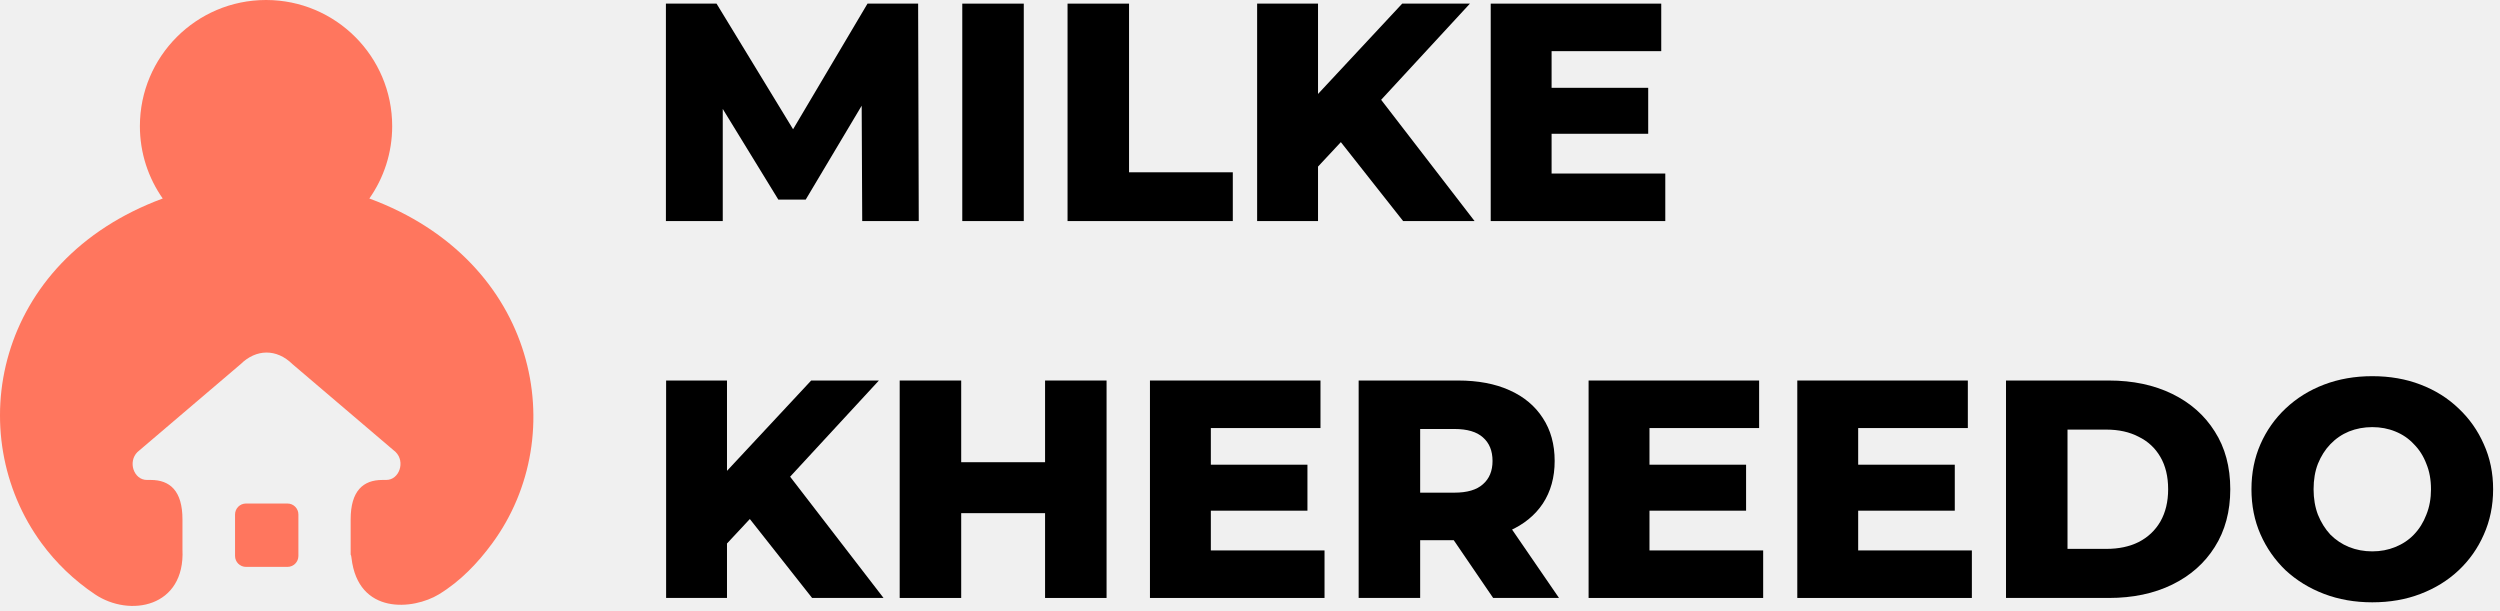
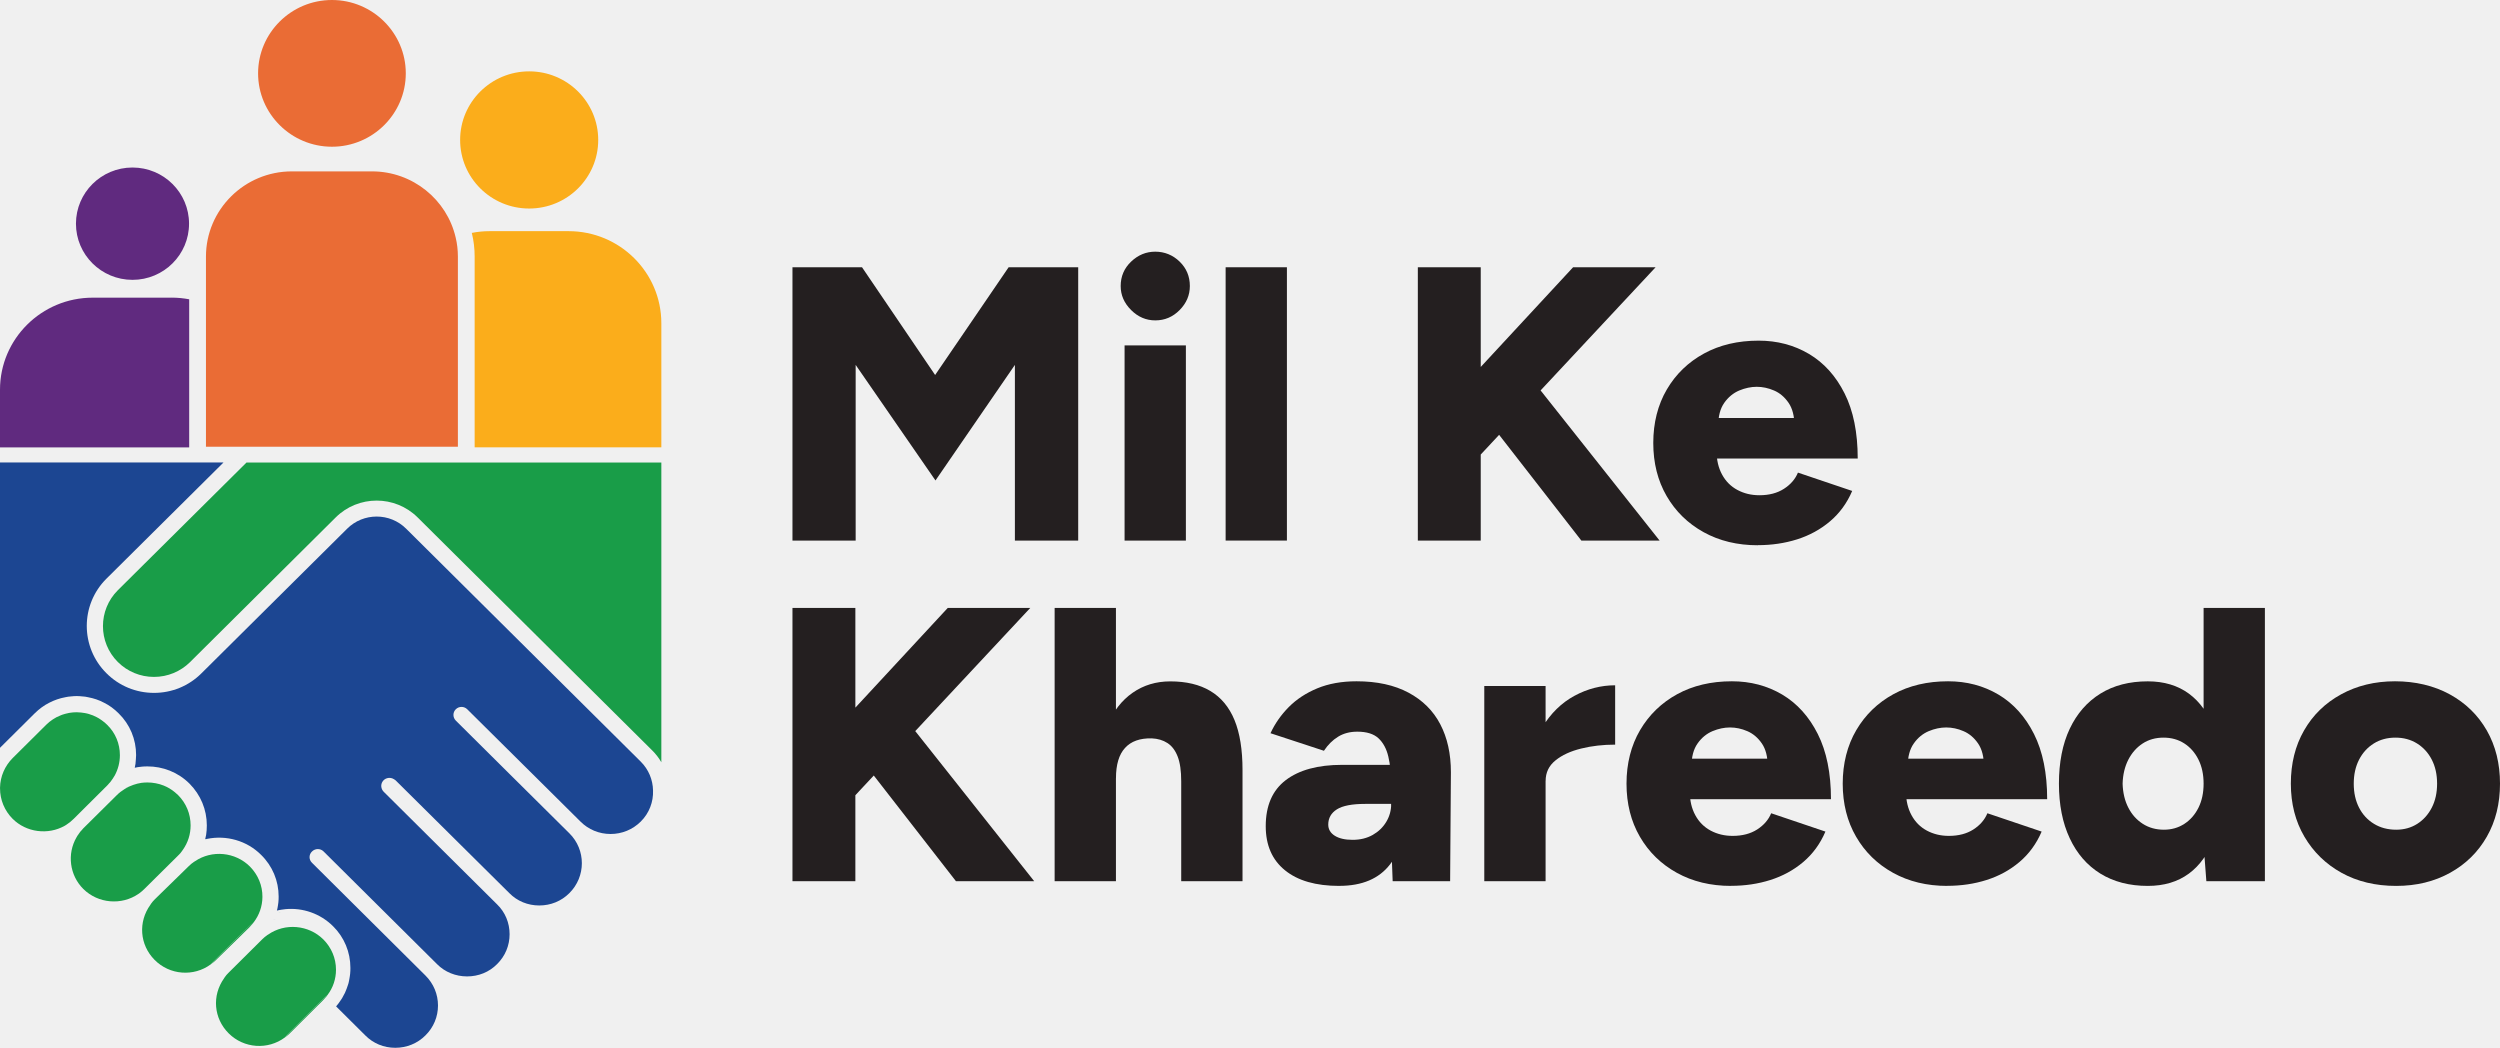
- <svg xmlns="http://www.w3.org/2000/svg" width="217" height="53" viewBox="0 0 217 53" fill="none">
-   <path d="M32.06 17.23C33.308 15.452 34.042 13.287 34.042 10.95C34.042 4.903 29.14 0 23.092 0C17.045 0 12.143 4.903 12.143 10.95C12.143 13.287 12.877 15.451 14.125 17.23C-0.504 22.63 -3.333 37.716 3.622 47.169C4.857 48.848 6.4 50.349 8.241 51.586C11.249 53.607 16.078 52.73 15.838 47.7V45.082C15.838 42.596 14.744 41.66 13.089 41.66H12.753C11.61 41.66 11.076 40.079 11.934 39.234L20.891 31.605C22.231 30.288 24.003 30.247 25.384 31.605L34.341 39.234C35.199 40.079 34.664 41.66 33.521 41.66H33.185C31.53 41.66 30.437 42.596 30.437 45.082C30.437 49.499 30.415 47.611 30.51 48.432C31.081 53.391 35.863 52.95 38.1 51.586C39.993 50.431 41.485 48.847 42.719 47.169C49.675 37.716 46.688 22.63 32.06 17.23Z" fill="#FF765E" />
-   <path d="M25.901 48.258C25.901 48.781 25.477 49.206 24.953 49.206H21.351C20.827 49.206 20.402 48.781 20.402 48.258V44.655C20.402 44.131 20.827 43.706 21.351 43.706H24.953C25.477 43.706 25.901 44.131 25.901 44.655V48.258Z" fill="#FF765E" />
-   <path d="M57.801 19.189V0.315H62.196L70.015 13.149H67.696L75.299 0.315H79.694L79.748 19.189H74.841L74.787 7.783H75.623L69.934 17.328H67.561L61.71 7.783H62.735V19.189H57.801Z" fill="black" />
-   <path d="M83.526 19.189V0.315H88.864V19.189H83.526Z" fill="black" />
-   <path d="M92.663 19.189V0.315H98.001V14.955H107.007V19.189H92.663Z" fill="black" />
-   <path d="M113.892 15.009L113.595 9.024L121.711 0.315H127.589L119.5 9.078L116.534 12.178L113.892 15.009ZM109.119 19.189V0.315H114.404V19.189H109.119ZM121.792 19.189L115.644 11.396L119.122 7.675L127.993 19.189H121.792Z" fill="black" />
-   <path d="M134.301 7.622H143.064V11.612H134.301V7.622ZM134.678 15.063H144.547V19.189H129.394V0.315H144.196V4.44H134.678V15.063Z" fill="black" />
-   <path d="M62.591 47.724L62.294 41.738L70.41 33.029H76.288L68.199 41.792L65.233 44.893L62.591 47.724ZM57.819 51.903V33.029H63.103V51.903H57.819ZM70.491 51.903L64.344 44.111L67.822 40.39L76.692 51.903H70.491Z" fill="black" />
-   <path d="M90.712 33.029H96.05V51.903H90.712V33.029ZM83.432 51.903H78.093V33.029H83.432V51.903ZM91.089 44.542H83.054V40.12H91.089V44.542Z" fill="black" />
-   <path d="M104.723 40.336H113.486V44.327H104.723V40.336ZM105.101 47.778H114.969V51.903H99.816V33.029H114.618V37.155H105.101V47.778Z" fill="black" />
-   <path d="M117.931 51.903V33.029H126.559C128.285 33.029 129.768 33.308 131.008 33.865C132.266 34.422 133.237 35.231 133.92 36.292C134.603 37.334 134.945 38.575 134.945 40.013C134.945 41.433 134.603 42.664 133.92 43.706C133.237 44.731 132.266 45.522 131.008 46.079C129.768 46.618 128.285 46.888 126.559 46.888H120.897L123.27 44.65V51.903H117.931ZM129.606 51.903L124.915 45.028H130.604L135.322 51.903H129.606ZM123.27 45.216L120.897 42.763H126.236C127.35 42.763 128.177 42.52 128.716 42.035C129.274 41.55 129.552 40.875 129.552 40.013C129.552 39.132 129.274 38.449 128.716 37.963C128.177 37.478 127.35 37.236 126.236 37.236H120.897L123.27 34.782V45.216Z" fill="black" />
-   <path d="M142.797 40.336H151.56V44.327H142.797V40.336ZM143.175 47.778H153.043V51.903H137.89V33.029H152.692V37.155H143.175V47.778Z" fill="black" />
-   <path d="M160.913 40.336H169.675V44.327H160.913V40.336ZM161.29 47.778H171.158V51.903H156.005V33.029H170.808V37.155H161.29V47.778Z" fill="black" />
-   <path d="M174.121 51.903V33.029H183.046C185.131 33.029 186.964 33.416 188.546 34.189C190.128 34.962 191.359 36.049 192.24 37.451C193.139 38.853 193.588 40.525 193.588 42.466C193.588 44.389 193.139 46.061 192.24 47.481C191.359 48.883 190.128 49.971 188.546 50.744C186.964 51.517 185.131 51.903 183.046 51.903H174.121ZM179.46 47.643H182.83C183.908 47.643 184.843 47.445 185.634 47.05C186.443 46.636 187.072 46.043 187.521 45.27C187.971 44.479 188.195 43.545 188.195 42.466C188.195 41.37 187.971 40.435 187.521 39.662C187.072 38.889 186.443 38.305 185.634 37.91C184.843 37.496 183.908 37.289 182.83 37.289H179.46V47.643Z" fill="black" />
-   <path d="M205.914 52.281C204.405 52.281 203.012 52.038 201.735 51.553C200.459 51.067 199.345 50.384 198.392 49.503C197.457 48.605 196.729 47.562 196.208 46.376C195.687 45.189 195.426 43.886 195.426 42.466C195.426 41.046 195.687 39.743 196.208 38.557C196.729 37.37 197.457 36.337 198.392 35.456C199.345 34.557 200.459 33.865 201.735 33.38C203.012 32.895 204.405 32.652 205.914 32.652C207.442 32.652 208.835 32.895 210.094 33.38C211.37 33.865 212.475 34.557 213.41 35.456C214.345 36.337 215.073 37.37 215.594 38.557C216.133 39.743 216.403 41.046 216.403 42.466C216.403 43.886 216.133 45.198 215.594 46.403C215.073 47.589 214.345 48.623 213.41 49.503C212.475 50.384 211.37 51.067 210.094 51.553C208.835 52.038 207.442 52.281 205.914 52.281ZM205.914 47.859C206.633 47.859 207.299 47.733 207.91 47.481C208.539 47.23 209.078 46.87 209.527 46.403C209.995 45.917 210.354 45.342 210.606 44.677C210.876 44.012 211.01 43.275 211.01 42.466C211.01 41.639 210.876 40.902 210.606 40.255C210.354 39.59 209.995 39.024 209.527 38.557C209.078 38.071 208.539 37.703 207.91 37.451C207.299 37.2 206.633 37.074 205.914 37.074C205.195 37.074 204.521 37.2 203.892 37.451C203.281 37.703 202.742 38.071 202.275 38.557C201.825 39.024 201.466 39.59 201.196 40.255C200.944 40.902 200.819 41.639 200.819 42.466C200.819 43.275 200.944 44.012 201.196 44.677C201.466 45.342 201.825 45.917 202.275 46.403C202.742 46.87 203.281 47.23 203.892 47.481C204.521 47.733 205.195 47.859 205.914 47.859Z" fill="black" />
+ <svg xmlns="http://www.w3.org/2000/svg" width="136" height="57" viewBox="0 0 136 57" fill="none">
+   <path d="M7.208 15.224C8.907 15.224 10.284 13.856 10.284 12.168C10.284 10.481 8.907 9.113 7.208 9.113C5.509 9.113 4.132 10.481 4.132 12.168C4.132 13.856 5.509 15.224 7.208 15.224Z" fill="#602A7F" />
+   <path d="M28.787 11.344C30.861 11.344 32.543 9.673 32.543 7.613C32.543 5.553 30.861 3.882 28.787 3.882C26.713 3.882 25.031 5.553 25.031 7.613C25.031 9.673 26.713 11.344 28.787 11.344Z" fill="#FBAD1B" />
+   <path d="M9.335 16.191C9.664 16.191 9.981 16.223 10.292 16.282V24.338H0V21.201C0 18.436 2.26 16.193 5.045 16.193H9.335V16.191Z" fill="#602A7F" />
+   <path d="M35.977 17.585V24.336H25.821V13.962C25.821 13.516 25.769 13.084 25.666 12.67C25.981 12.607 26.306 12.575 26.64 12.575H30.932C33.716 12.575 35.977 14.819 35.977 17.585Z" fill="#FBAD1B" />
+   <path d="M22.075 3.99C22.075 6.19 20.273 7.982 18.058 7.982C15.842 7.982 14.04 6.19 14.04 3.99C14.04 1.789 15.842 0 18.058 0C20.273 0 22.075 1.792 22.075 3.99Z" fill="#EA6C35" />
+   <path d="M24.909 13.96V24.303H11.204V13.96C11.204 11.404 13.3 9.323 15.875 9.323H20.235C22.453 9.323 24.316 10.865 24.789 12.923C24.869 13.254 24.909 13.605 24.909 13.96Z" fill="#EA6C35" />
+   <path d="M14.89 50.046C14.93 50.032 14.97 50.02 15.005 50.011C14.965 50.025 14.93 50.036 14.89 50.05V50.046Z" fill="#1C4692" />
+   <path d="M35.525 43.001C35.549 43.615 35.323 44.231 34.857 44.694C34.415 45.131 33.834 45.369 33.216 45.369C32.597 45.369 32.016 45.131 31.579 44.694L29.156 42.29L25.417 38.583C25.245 38.413 24.968 38.413 24.796 38.583C24.624 38.754 24.624 39.027 24.796 39.2L27.75 42.134L30.974 45.332C31.88 46.229 31.88 47.689 30.97 48.59C30.535 49.023 29.958 49.258 29.337 49.258C28.716 49.258 28.136 49.023 27.705 48.583L21.522 42.452C21.477 42.414 21.404 42.367 21.346 42.346C21.151 42.274 20.929 42.339 20.814 42.512C20.697 42.683 20.723 42.914 20.868 43.066L27.042 49.198C27.484 49.625 27.722 50.207 27.722 50.821C27.722 51.436 27.484 52.01 27.042 52.447C26.612 52.884 26.031 53.117 25.41 53.117C24.789 53.117 24.203 52.882 23.773 52.447L17.599 46.315C17.427 46.145 17.145 46.149 16.974 46.32C16.795 46.49 16.795 46.766 16.974 46.937L23.145 53.069C23.587 53.508 23.827 54.089 23.827 54.699C23.827 55.309 23.587 55.89 23.145 56.325C22.71 56.762 22.127 57 21.503 57C20.88 57 20.302 56.762 19.871 56.325L18.284 54.748C18.38 54.634 18.472 54.517 18.552 54.388C18.594 54.332 18.627 54.274 18.657 54.213C18.683 54.169 18.707 54.129 18.723 54.089C18.742 54.064 18.754 54.036 18.766 54.01C18.801 53.935 18.834 53.856 18.862 53.774C18.893 53.694 18.919 53.61 18.947 53.526C18.951 53.501 18.961 53.477 18.966 53.454C18.98 53.379 19.001 53.307 19.01 53.23C19.029 53.146 19.036 53.059 19.048 52.973C19.06 52.868 19.062 52.765 19.062 52.655C19.062 51.791 18.726 50.987 18.117 50.385C17.418 49.691 16.468 49.373 15.537 49.457C15.461 49.469 15.388 49.476 15.311 49.487C15.226 49.502 15.144 49.513 15.064 49.536C15.087 49.45 15.106 49.361 15.118 49.27C15.13 49.209 15.137 49.146 15.144 49.086C15.156 48.981 15.158 48.878 15.158 48.77C15.158 47.918 14.822 47.109 14.203 46.504C13.425 45.724 12.307 45.425 11.275 45.633C11.24 45.638 11.2 45.645 11.164 45.652V45.647C11.164 45.647 11.169 45.628 11.171 45.612C11.186 45.547 11.197 45.479 11.214 45.411C11.24 45.245 11.251 45.075 11.251 44.9C11.251 44.042 10.915 43.239 10.308 42.629C9.687 42.008 8.855 41.69 8.011 41.692C7.938 41.692 7.865 41.697 7.789 41.699L7.573 41.723C7.517 41.727 7.451 41.741 7.394 41.753C7.376 41.758 7.352 41.765 7.328 41.767V41.762H7.333V41.751C7.338 41.725 7.345 41.706 7.347 41.678C7.354 41.629 7.361 41.583 7.373 41.538V41.52C7.38 41.452 7.387 41.375 7.392 41.3C7.399 41.227 7.404 41.153 7.404 41.073C7.404 40.214 7.067 39.405 6.454 38.807C6.216 38.569 5.953 38.371 5.659 38.228C5.388 38.083 5.097 37.985 4.788 37.929C4.685 37.906 4.586 37.887 4.48 37.885C4.377 37.873 4.271 37.866 4.172 37.866C4.073 37.866 3.965 37.873 3.864 37.885C3.758 37.889 3.657 37.908 3.556 37.929C3.248 37.985 2.956 38.086 2.681 38.228C2.392 38.373 2.128 38.569 1.886 38.807L0.066 40.615C0.047 40.639 0.024 40.657 0 40.681V25.158H12.159L5.786 31.484C4.365 32.902 4.365 35.205 5.79 36.623C6.477 37.312 7.401 37.693 8.377 37.693C9.353 37.693 10.273 37.315 10.964 36.623L18.883 28.763C19.768 27.88 21.212 27.88 22.096 28.763L34.857 41.433C35.288 41.861 35.514 42.426 35.525 42.996V43.001Z" fill="#1C4692" />
+   <path d="M7.331 41.767H7.326V41.772C7.35 41.767 7.371 41.76 7.392 41.758C7.373 41.758 7.354 41.762 7.331 41.769V41.767ZM6.197 42.253H6.202C6.202 42.253 6.214 42.23 6.221 42.218C6.214 42.23 6.207 42.241 6.197 42.253ZM14.887 50.046V50.05C14.93 50.039 14.963 50.025 15.003 50.013C14.967 50.02 14.93 50.036 14.887 50.048V50.046ZM7.331 41.767H7.326V41.772C7.35 41.767 7.371 41.76 7.392 41.758C7.373 41.758 7.354 41.762 7.331 41.769V41.767Z" fill="white" />
+   <path d="M35.977 25.161V41.468C35.845 41.237 35.678 41.017 35.478 40.821L22.719 28.148C21.489 26.927 19.492 26.927 18.262 28.148L10.343 36.014C9.819 36.535 9.118 36.824 8.377 36.824C7.636 36.824 6.935 36.535 6.411 36.014C5.331 34.937 5.331 33.185 6.411 32.108L13.408 25.163H35.977V25.161Z" fill="#199D48" />
+   <path d="M14.276 48.798C14.271 49.303 14.104 49.777 13.801 50.174C13.796 50.179 13.796 50.184 13.791 50.184C13.702 50.254 13.615 50.326 13.533 50.41L11.696 52.209C11.601 52.3 11.522 52.391 11.465 52.461C10.534 53.146 9.229 53.048 8.408 52.216C7.599 51.398 7.505 50.156 8.182 49.219C8.191 49.203 8.201 49.188 8.212 49.17C8.267 49.088 8.347 48.995 8.436 48.908L10.273 47.114C10.362 47.028 10.454 46.948 10.553 46.885C10.571 46.871 10.583 46.864 10.602 46.855C11.524 46.224 12.801 46.343 13.598 47.142C14.04 47.593 14.283 48.177 14.276 48.798Z" fill="#199D48" />
+   <path d="M13.791 50.184C13.791 50.184 13.777 50.205 13.77 50.214C13.765 50.219 13.761 50.228 13.761 50.23C13.699 50.3 13.636 50.373 13.57 50.443L11.733 52.242C11.672 52.302 11.599 52.363 11.514 52.424C11.496 52.438 11.484 52.45 11.465 52.459C11.524 52.389 11.604 52.298 11.696 52.207L13.532 50.408C13.612 50.326 13.702 50.251 13.791 50.181V50.184Z" fill="#199D48" />
+   <path d="M11.192 45.652V45.657C11.227 45.647 11.268 45.64 11.303 45.636C11.263 45.64 11.227 45.647 11.192 45.652Z" fill="#199D48" />
+   <path d="M18.278 52.753C18.278 53.258 18.116 53.734 17.815 54.131C17.81 54.136 17.81 54.141 17.806 54.141C17.719 54.211 17.629 54.285 17.549 54.367L15.729 56.18C15.637 56.271 15.557 56.365 15.501 56.435C14.574 57.126 13.269 57.04 12.441 56.215C11.625 55.404 11.519 54.162 12.189 53.22C12.199 53.202 12.208 53.19 12.22 53.171C12.272 53.087 12.352 52.996 12.441 52.91L14.261 51.102C14.348 51.015 14.443 50.936 14.539 50.87C14.555 50.856 14.569 50.849 14.588 50.84C15.505 50.2 16.785 50.31 17.587 51.102C18.032 51.548 18.278 52.132 18.278 52.753Z" fill="#199D48" />
+   <path d="M17.806 54.141C17.806 54.141 17.792 54.162 17.785 54.171C17.78 54.176 17.775 54.185 17.775 54.188C17.714 54.258 17.653 54.332 17.585 54.402L15.764 56.215C15.703 56.276 15.633 56.337 15.548 56.4C15.531 56.414 15.517 56.425 15.498 56.435C15.555 56.365 15.635 56.273 15.727 56.18L17.547 54.367C17.627 54.283 17.714 54.211 17.803 54.141H17.806Z" fill="#199D48" />
+   <path d="M15.169 49.63V49.635C15.204 49.625 15.245 49.616 15.28 49.614C15.24 49.618 15.204 49.628 15.169 49.63Z" fill="#199D48" />
+   <path d="M7.042 42.781C6.971 42.816 6.905 42.851 6.839 42.891V42.886C6.905 42.846 6.971 42.811 7.042 42.781Z" fill="#199D48" />
+   <path d="M10.369 44.902C10.369 45.379 10.228 45.834 9.946 46.233C9.946 46.238 9.941 46.238 9.941 46.238C9.932 46.255 9.92 46.273 9.906 46.29C9.85 46.374 9.774 46.465 9.68 46.551L7.855 48.359C7.771 48.446 7.679 48.52 7.587 48.59C7.571 48.605 7.552 48.616 7.535 48.626C6.613 49.261 5.336 49.156 4.532 48.359C3.787 47.619 3.636 46.455 4.163 45.549C4.177 45.523 4.193 45.493 4.212 45.465C4.304 45.32 4.41 45.185 4.534 45.059L6.359 43.251C6.479 43.131 6.616 43.026 6.769 42.931C6.79 42.916 6.813 42.9 6.839 42.891C6.905 42.851 6.971 42.816 7.042 42.781C7.112 42.751 7.183 42.725 7.253 42.697C7.399 42.645 7.545 42.61 7.693 42.587C7.804 42.573 7.909 42.566 8.02 42.566C8.175 42.566 8.323 42.58 8.474 42.61C8.549 42.624 8.62 42.645 8.695 42.662C8.765 42.683 8.841 42.711 8.911 42.737C9.123 42.823 9.325 42.942 9.506 43.092C9.567 43.141 9.626 43.192 9.683 43.248C10.127 43.69 10.369 44.278 10.369 44.9V44.902Z" fill="#199D48" />
+   <path d="M6.839 42.886V42.891C6.905 42.851 6.971 42.816 7.042 42.781C6.971 42.811 6.905 42.846 6.839 42.886ZM6.839 42.886V42.891C6.905 42.851 6.971 42.816 7.042 42.781C6.971 42.811 6.905 42.846 6.839 42.886ZM6.839 42.886V42.891C6.905 42.851 6.971 42.816 7.042 42.781C6.971 42.811 6.905 42.846 6.839 42.886ZM6.839 42.886V42.891C6.905 42.851 6.971 42.816 7.042 42.781C6.971 42.811 6.905 42.846 6.839 42.886ZM6.839 42.886V42.891C6.905 42.851 6.971 42.816 7.042 42.781C6.971 42.811 6.905 42.846 6.839 42.886Z" fill="#199D48" />
+   <path d="M6.522 41.078C6.522 41.473 6.425 41.849 6.24 42.19C6.225 42.209 6.214 42.23 6.2 42.251C6.185 42.276 6.174 42.3 6.155 42.325C6.155 42.33 6.15 42.33 6.15 42.335C6.07 42.466 5.96 42.601 5.833 42.73L4.012 44.542C3.881 44.673 3.744 44.783 3.603 44.872C3.577 44.89 3.551 44.902 3.523 44.921C2.611 45.437 1.432 45.285 0.689 44.545C0.249 44.103 0.002 43.514 0.002 42.888V42.837C0.016 42.237 0.263 41.667 0.689 41.239L2.509 39.431C2.625 39.317 2.742 39.221 2.872 39.137C2.999 39.05 3.133 38.98 3.274 38.927C3.34 38.896 3.41 38.87 3.481 38.852C3.502 38.843 3.525 38.838 3.551 38.831C3.603 38.814 3.662 38.8 3.723 38.791C3.744 38.786 3.768 38.782 3.794 38.777C3.916 38.756 4.041 38.747 4.168 38.747C4.172 38.747 4.177 38.751 4.182 38.747C4.257 38.747 4.332 38.751 4.407 38.761C4.478 38.77 4.549 38.777 4.619 38.791C4.694 38.805 4.77 38.821 4.84 38.843C4.986 38.887 5.132 38.943 5.268 39.018C5.334 39.053 5.405 39.092 5.466 39.137C5.517 39.172 5.572 39.207 5.623 39.251C5.694 39.303 5.769 39.37 5.835 39.436C6.279 39.87 6.522 40.457 6.522 41.083V41.078Z" fill="#199D48" />
+   <path d="M43.11 29.407V14.539H46.894L50.871 20.4L54.869 14.539H58.654V29.407H55.21V19.851L50.89 26.137L46.548 19.851V29.407H43.105H43.11Z" fill="#241F20" />
+   <path d="M62.847 17.429C62.348 17.429 61.909 17.242 61.532 16.866C61.154 16.489 60.965 16.055 60.965 15.56C60.965 15.037 61.154 14.593 61.532 14.233C61.911 13.871 62.348 13.691 62.847 13.691C63.346 13.691 63.802 13.871 64.173 14.233C64.545 14.595 64.728 15.037 64.728 15.56C64.728 16.055 64.543 16.492 64.173 16.866C63.802 17.242 63.362 17.429 62.847 17.429ZM61.177 29.407V18.788H64.512V29.407H61.177Z" fill="#241F20" />
+   <path d="M66.674 29.407V14.539H70.008V29.407H66.674Z" fill="#241F20" />
+   <path d="M77.13 29.407V14.539H80.552V29.407H77.13ZM79.117 26.263L78.946 21.696L85.576 14.539H90.065L79.117 26.263ZM86.025 29.407L80.145 21.846L82.69 19.828L90.282 29.407H86.027H86.025Z" fill="#241F20" />
+   <path d="M95.628 29.662C94.515 29.662 93.532 29.424 92.676 28.95C91.82 28.475 91.15 27.821 90.665 26.985C90.181 26.149 89.938 25.186 89.938 24.095C89.938 23.005 90.185 22.021 90.677 21.185C91.168 20.349 91.843 19.699 92.697 19.232C93.551 18.765 94.543 18.531 95.67 18.531C96.681 18.531 97.594 18.772 98.407 19.253C99.219 19.734 99.866 20.449 100.343 21.397C100.821 22.346 101.06 23.528 101.06 24.943H93.019L93.382 24.539C93.382 25.02 93.48 25.446 93.68 25.815C93.88 26.184 94.158 26.462 94.515 26.653C94.873 26.845 95.27 26.941 95.712 26.941C96.239 26.941 96.686 26.824 97.048 26.59C97.41 26.357 97.664 26.062 97.808 25.71L100.759 26.707C100.475 27.373 100.07 27.924 99.55 28.363C99.031 28.802 98.436 29.127 97.765 29.34C97.095 29.552 96.382 29.657 95.628 29.657V29.662ZM93.466 23.163L93.125 22.738H97.916L97.617 23.163C97.617 22.64 97.511 22.222 97.297 21.911C97.083 21.601 96.82 21.376 96.507 21.243C96.194 21.108 95.879 21.042 95.566 21.042C95.254 21.042 94.936 21.11 94.614 21.243C94.294 21.379 94.021 21.601 93.802 21.911C93.581 22.222 93.471 22.64 93.471 23.163H93.466Z" fill="#241F20" />
+   <path d="M43.11 47.939V33.073H46.532V47.939H43.11ZM45.097 44.797L44.925 40.23L51.556 33.073H56.045L45.097 44.797ZM52.005 47.939L46.125 40.377L48.67 38.359L56.262 47.939H52.007H52.005Z" fill="#241F20" />
+   <path d="M57.372 47.939V33.073H60.707V47.939H57.372ZM64.258 42.503C64.258 41.938 64.195 41.487 64.065 41.155C63.936 40.823 63.752 40.578 63.51 40.422C63.268 40.265 62.983 40.181 62.654 40.167C62.012 40.153 61.528 40.326 61.201 40.688C60.871 41.048 60.709 41.597 60.709 42.335H59.705C59.705 41.216 59.877 40.265 60.218 39.478C60.561 38.693 61.026 38.095 61.619 37.684C62.209 37.273 62.892 37.067 63.661 37.067C64.531 37.067 65.258 37.24 65.841 37.588C66.424 37.936 66.864 38.462 67.156 39.169C67.447 39.877 67.593 40.784 67.593 41.889V42.505H64.258V42.503ZM64.258 47.939V42.501H67.593V47.939H64.258Z" fill="#241F20" />
+   <path d="M72.854 48.193C71.584 48.193 70.601 47.911 69.903 47.343C69.204 46.778 68.856 45.977 68.856 44.944C68.856 43.825 69.221 42.991 69.947 42.438C70.674 41.886 71.692 41.608 73.005 41.608H75.935V43.732H74.268C73.555 43.732 73.042 43.83 72.727 44.028C72.414 44.227 72.257 44.503 72.257 44.858C72.257 45.112 72.374 45.313 72.61 45.463C72.845 45.612 73.169 45.687 73.583 45.687C73.997 45.687 74.359 45.598 74.674 45.421C74.987 45.243 75.234 45.007 75.413 44.708C75.592 44.411 75.681 44.084 75.681 43.732H76.516C76.516 45.147 76.217 46.245 75.618 47.023C75.018 47.801 74.098 48.191 72.859 48.191L72.854 48.193ZM75.761 47.939L75.676 45.645V42.65C75.676 42.085 75.627 41.587 75.526 41.162C75.427 40.737 75.248 40.405 74.992 40.165C74.736 39.924 74.35 39.803 73.837 39.803C73.437 39.803 73.089 39.894 72.791 40.078C72.492 40.263 72.236 40.517 72.022 40.842L69.115 39.887C69.357 39.363 69.689 38.889 70.109 38.464C70.531 38.039 71.048 37.7 71.659 37.446C72.273 37.191 72.986 37.062 73.797 37.062C74.91 37.062 75.85 37.268 76.62 37.679C77.389 38.09 77.967 38.663 78.35 39.398C78.736 40.134 78.929 41.006 78.929 42.01L78.887 47.936H75.766L75.761 47.939Z" fill="#241F20" />
+   <path d="M80.745 47.939V37.319H84.08V47.939H80.745ZM83.203 42.438C83.203 41.291 83.433 40.335 83.896 39.571C84.36 38.807 84.945 38.233 85.651 37.852C86.356 37.469 87.095 37.28 87.864 37.28V40.508C87.208 40.508 86.591 40.578 86.015 40.721C85.439 40.863 84.971 41.078 84.616 41.368C84.258 41.657 84.082 42.029 84.082 42.482L83.205 42.44L83.203 42.438Z" fill="#241F20" />
+   <path d="M94.172 48.193C93.059 48.193 92.076 47.955 91.22 47.481C90.364 47.007 89.694 46.353 89.209 45.516C88.725 44.682 88.482 43.718 88.482 42.629C88.482 41.541 88.729 40.555 89.221 39.718C89.713 38.882 90.388 38.23 91.241 37.763C92.095 37.296 93.087 37.062 94.214 37.062C95.225 37.062 96.138 37.303 96.952 37.784C97.763 38.266 98.41 38.98 98.887 39.929C99.365 40.877 99.605 42.059 99.605 43.475H91.563L91.926 43.071C91.926 43.552 92.024 43.977 92.224 44.346C92.424 44.715 92.702 44.993 93.059 45.185C93.417 45.376 93.814 45.472 94.256 45.472C94.783 45.472 95.23 45.355 95.592 45.122C95.954 44.888 96.208 44.594 96.352 44.241L99.303 45.238C99.019 45.904 98.614 46.455 98.095 46.895C97.575 47.334 96.98 47.658 96.309 47.871C95.639 48.084 94.927 48.189 94.172 48.189V48.193ZM92.013 41.695L91.672 41.27H96.462L96.164 41.695C96.164 41.172 96.058 40.753 95.844 40.443C95.63 40.132 95.366 39.908 95.054 39.775C94.741 39.639 94.426 39.574 94.113 39.574C93.8 39.574 93.483 39.641 93.16 39.775C92.841 39.91 92.568 40.132 92.349 40.443C92.128 40.753 92.017 41.172 92.017 41.695H92.013Z" fill="#241F20" />
+   <path d="M105.933 48.193C104.821 48.193 103.838 47.955 102.982 47.481C102.126 47.007 101.455 46.353 100.971 45.516C100.487 44.682 100.244 43.718 100.244 42.629C100.244 41.541 100.491 40.555 100.983 39.718C101.474 38.882 102.149 38.23 103.003 37.763C103.857 37.296 104.849 37.062 105.976 37.062C106.987 37.062 107.9 37.303 108.713 37.784C109.525 38.266 110.172 38.98 110.649 39.929C111.126 40.877 111.366 42.059 111.366 43.475H103.325L103.687 43.071C103.687 43.552 103.786 43.977 103.986 44.346C104.186 44.715 104.464 44.993 104.821 45.185C105.179 45.376 105.576 45.472 106.018 45.472C106.545 45.472 106.992 45.355 107.354 45.122C107.716 44.888 107.97 44.594 108.114 44.241L111.065 45.238C110.781 45.904 110.376 46.455 109.856 46.895C109.337 47.334 108.742 47.658 108.071 47.871C107.401 48.084 106.688 48.189 105.933 48.189V48.193ZM103.774 41.695L103.433 41.27H108.224L107.926 41.695C107.926 41.172 107.82 40.753 107.606 40.443C107.392 40.132 107.128 39.908 106.815 39.775C106.503 39.639 106.187 39.574 105.875 39.574C105.562 39.574 105.244 39.641 104.922 39.775C104.602 39.91 104.329 40.132 104.111 40.443C103.89 40.753 103.779 41.172 103.779 41.695H103.774Z" fill="#241F20" />
+   <path d="M116.839 48.193C115.842 48.193 114.981 47.969 114.262 47.525C113.542 47.079 112.984 46.439 112.594 45.603C112.201 44.767 112.006 43.776 112.006 42.629C112.006 41.482 112.201 40.473 112.594 39.644C112.987 38.815 113.542 38.179 114.262 37.733C114.981 37.287 115.84 37.065 116.839 37.065C117.724 37.065 118.467 37.289 119.074 37.733C119.68 38.179 120.132 38.817 120.431 39.644C120.729 40.473 120.88 41.468 120.88 42.629C120.88 43.79 120.729 44.767 120.431 45.603C120.132 46.439 119.678 47.079 119.074 47.525C118.467 47.971 117.724 48.193 116.839 48.193ZM117.716 45.136C118.13 45.136 118.5 45.031 118.829 44.818C119.156 44.605 119.412 44.311 119.598 43.937C119.784 43.561 119.876 43.127 119.876 42.631C119.876 42.136 119.784 41.699 119.598 41.326C119.412 40.95 119.156 40.657 118.829 40.445C118.5 40.232 118.123 40.127 117.695 40.127C117.267 40.127 116.889 40.232 116.562 40.445C116.235 40.657 115.974 40.952 115.781 41.326C115.588 41.702 115.485 42.136 115.47 42.631C115.485 43.127 115.588 43.563 115.781 43.937C115.974 44.313 116.237 44.605 116.571 44.818C116.905 45.031 117.288 45.136 117.714 45.136H117.716ZM120.026 47.939L119.876 45.962V33.07H123.21V47.936H120.024L120.026 47.939Z" fill="#241F20" />
+   <path d="M130.353 48.193C129.227 48.193 128.236 47.955 127.38 47.481C126.524 47.007 125.852 46.353 125.36 45.516C124.869 44.682 124.622 43.718 124.622 42.629C124.622 41.541 124.859 40.576 125.339 39.739C125.816 38.903 126.487 38.249 127.35 37.775C128.213 37.301 129.191 37.062 130.29 37.062C131.388 37.062 132.409 37.301 133.272 37.775C134.135 38.249 134.805 38.903 135.283 39.739C135.76 40.576 136 41.538 136 42.629C136 43.72 135.76 44.682 135.283 45.516C134.805 46.353 134.14 47.007 133.284 47.481C132.428 47.955 131.451 48.193 130.353 48.193ZM130.353 45.136C130.781 45.136 131.162 45.031 131.498 44.818C131.832 44.605 132.096 44.311 132.289 43.937C132.482 43.561 132.578 43.127 132.578 42.632C132.578 42.136 132.482 41.699 132.289 41.326C132.096 40.95 131.828 40.658 131.487 40.445C131.146 40.232 130.753 40.127 130.311 40.127C129.869 40.127 129.476 40.232 129.135 40.445C128.794 40.658 128.526 40.952 128.333 41.326C128.14 41.702 128.044 42.136 128.044 42.632C128.044 43.127 128.14 43.563 128.333 43.937C128.526 44.313 128.796 44.605 129.147 44.818C129.495 45.031 129.899 45.136 130.355 45.136H130.353Z" fill="#241F20" />
</svg>
